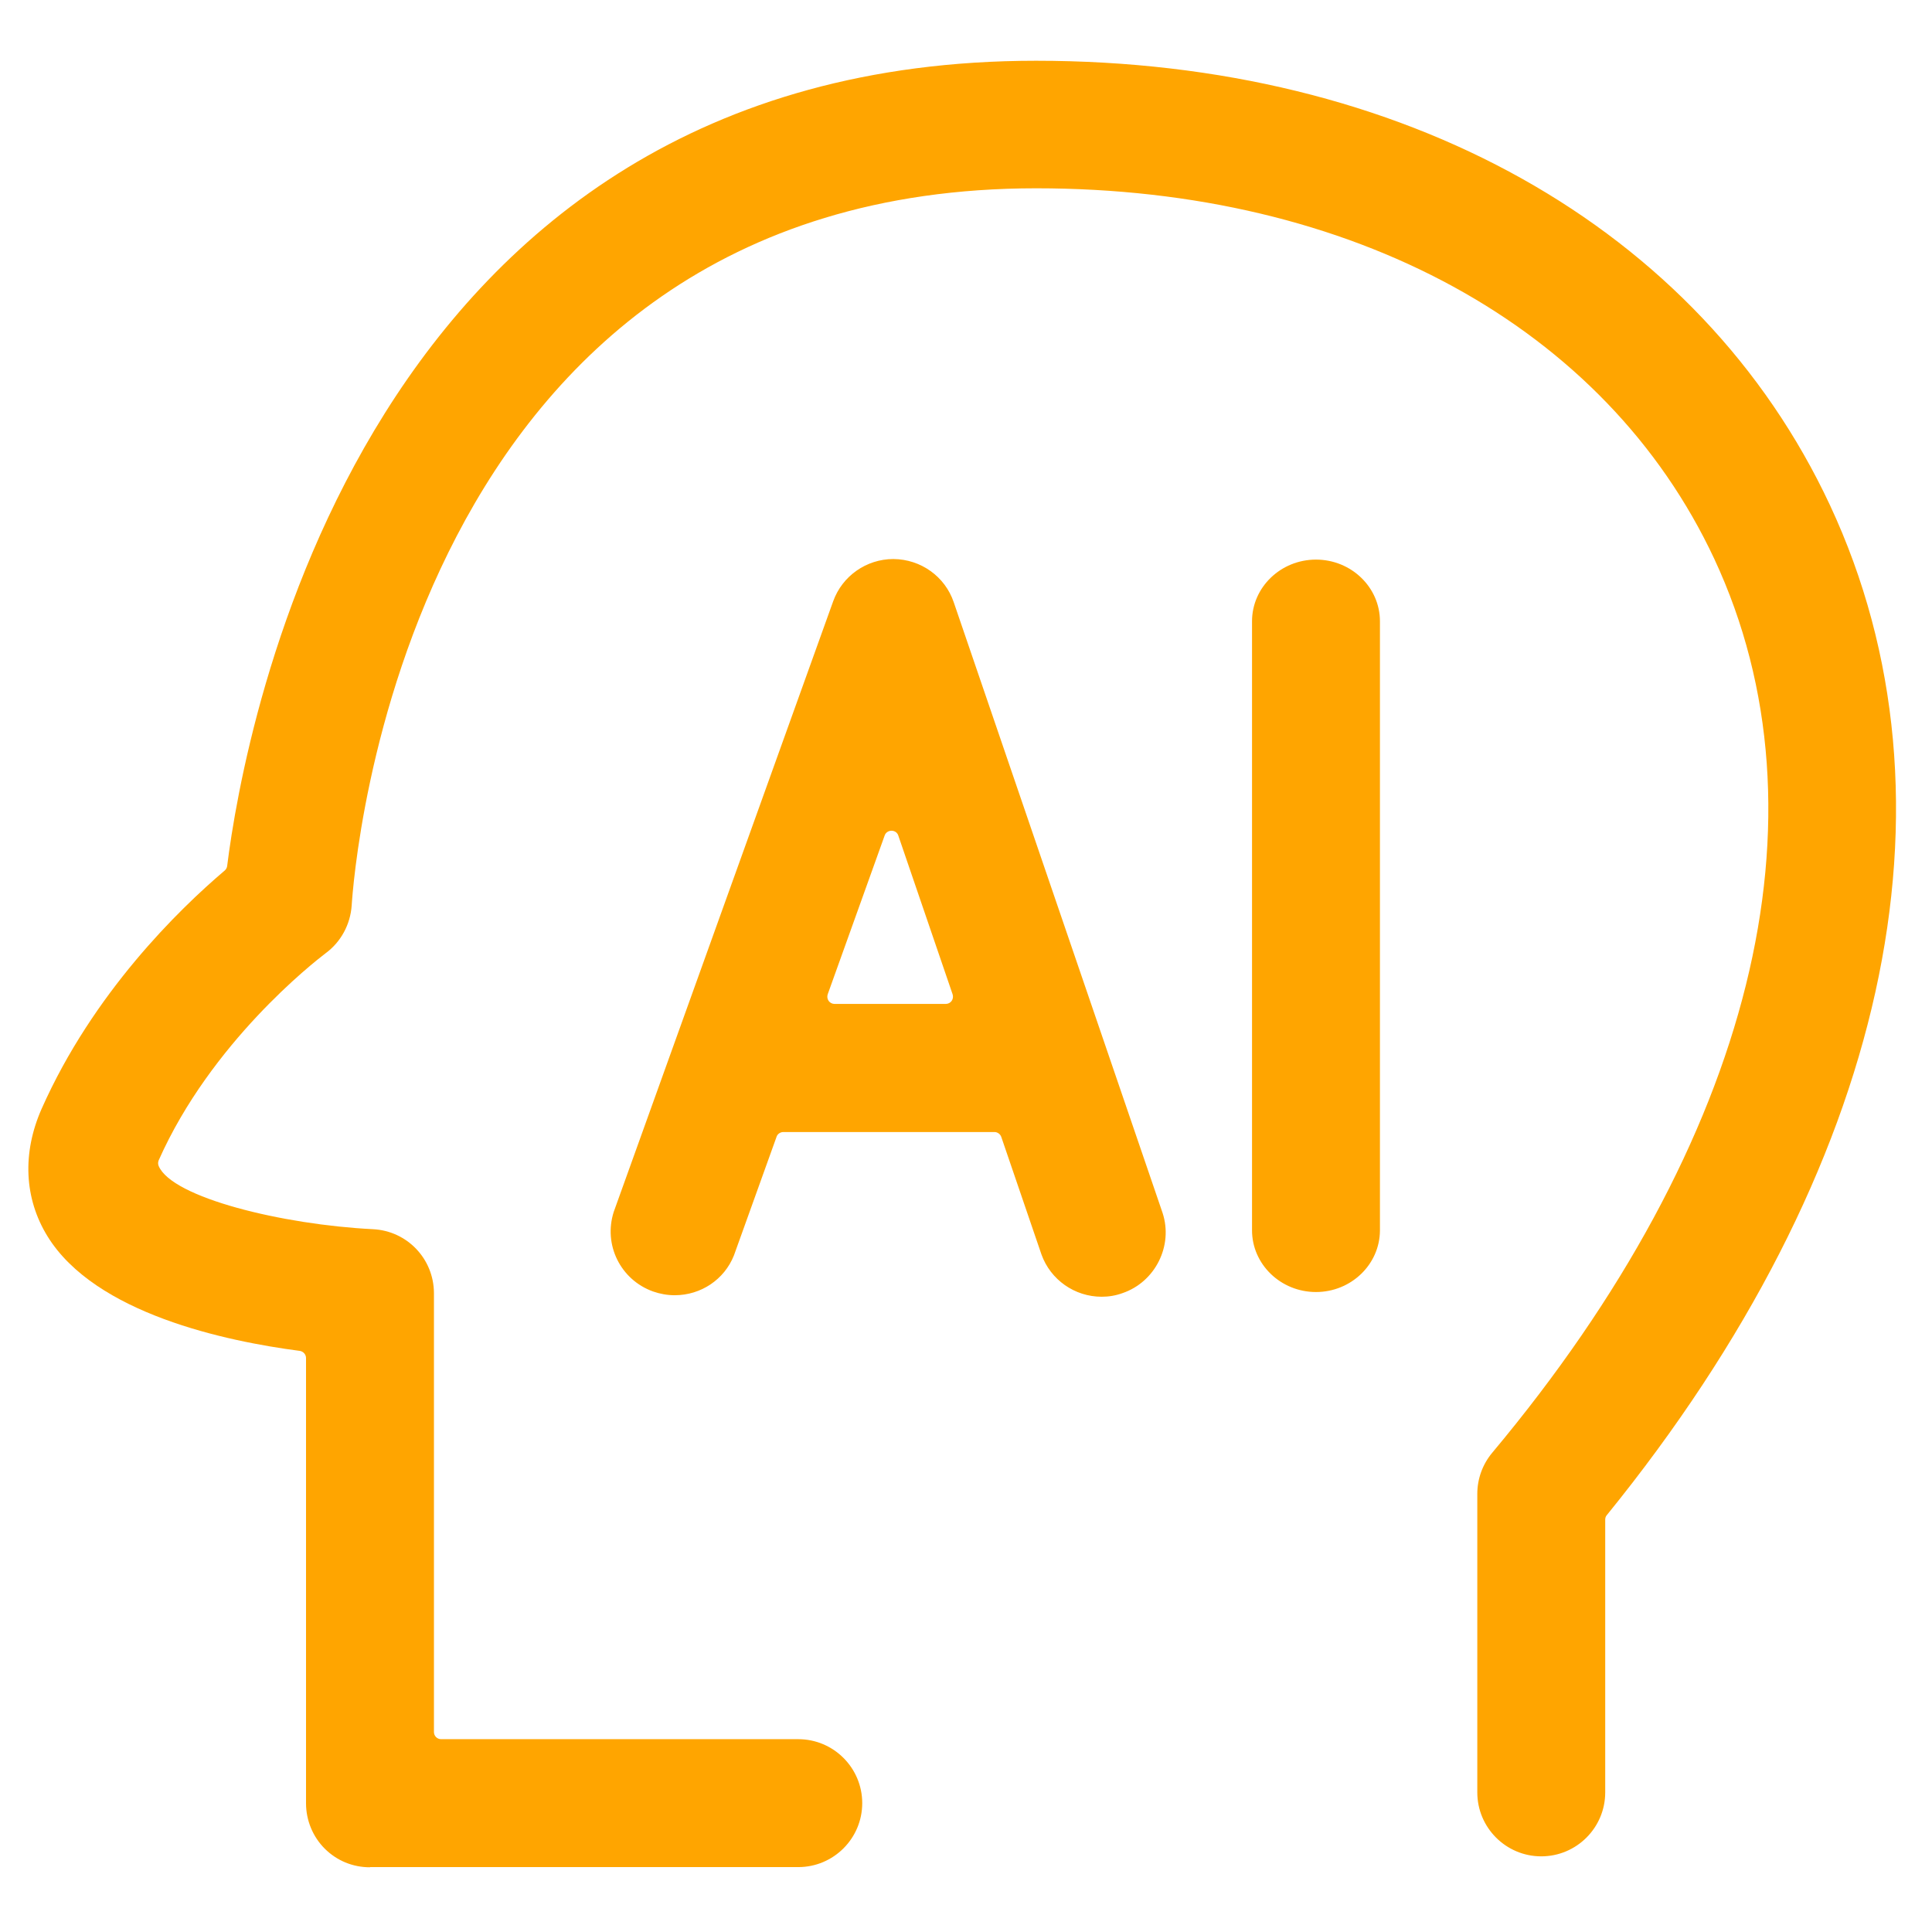
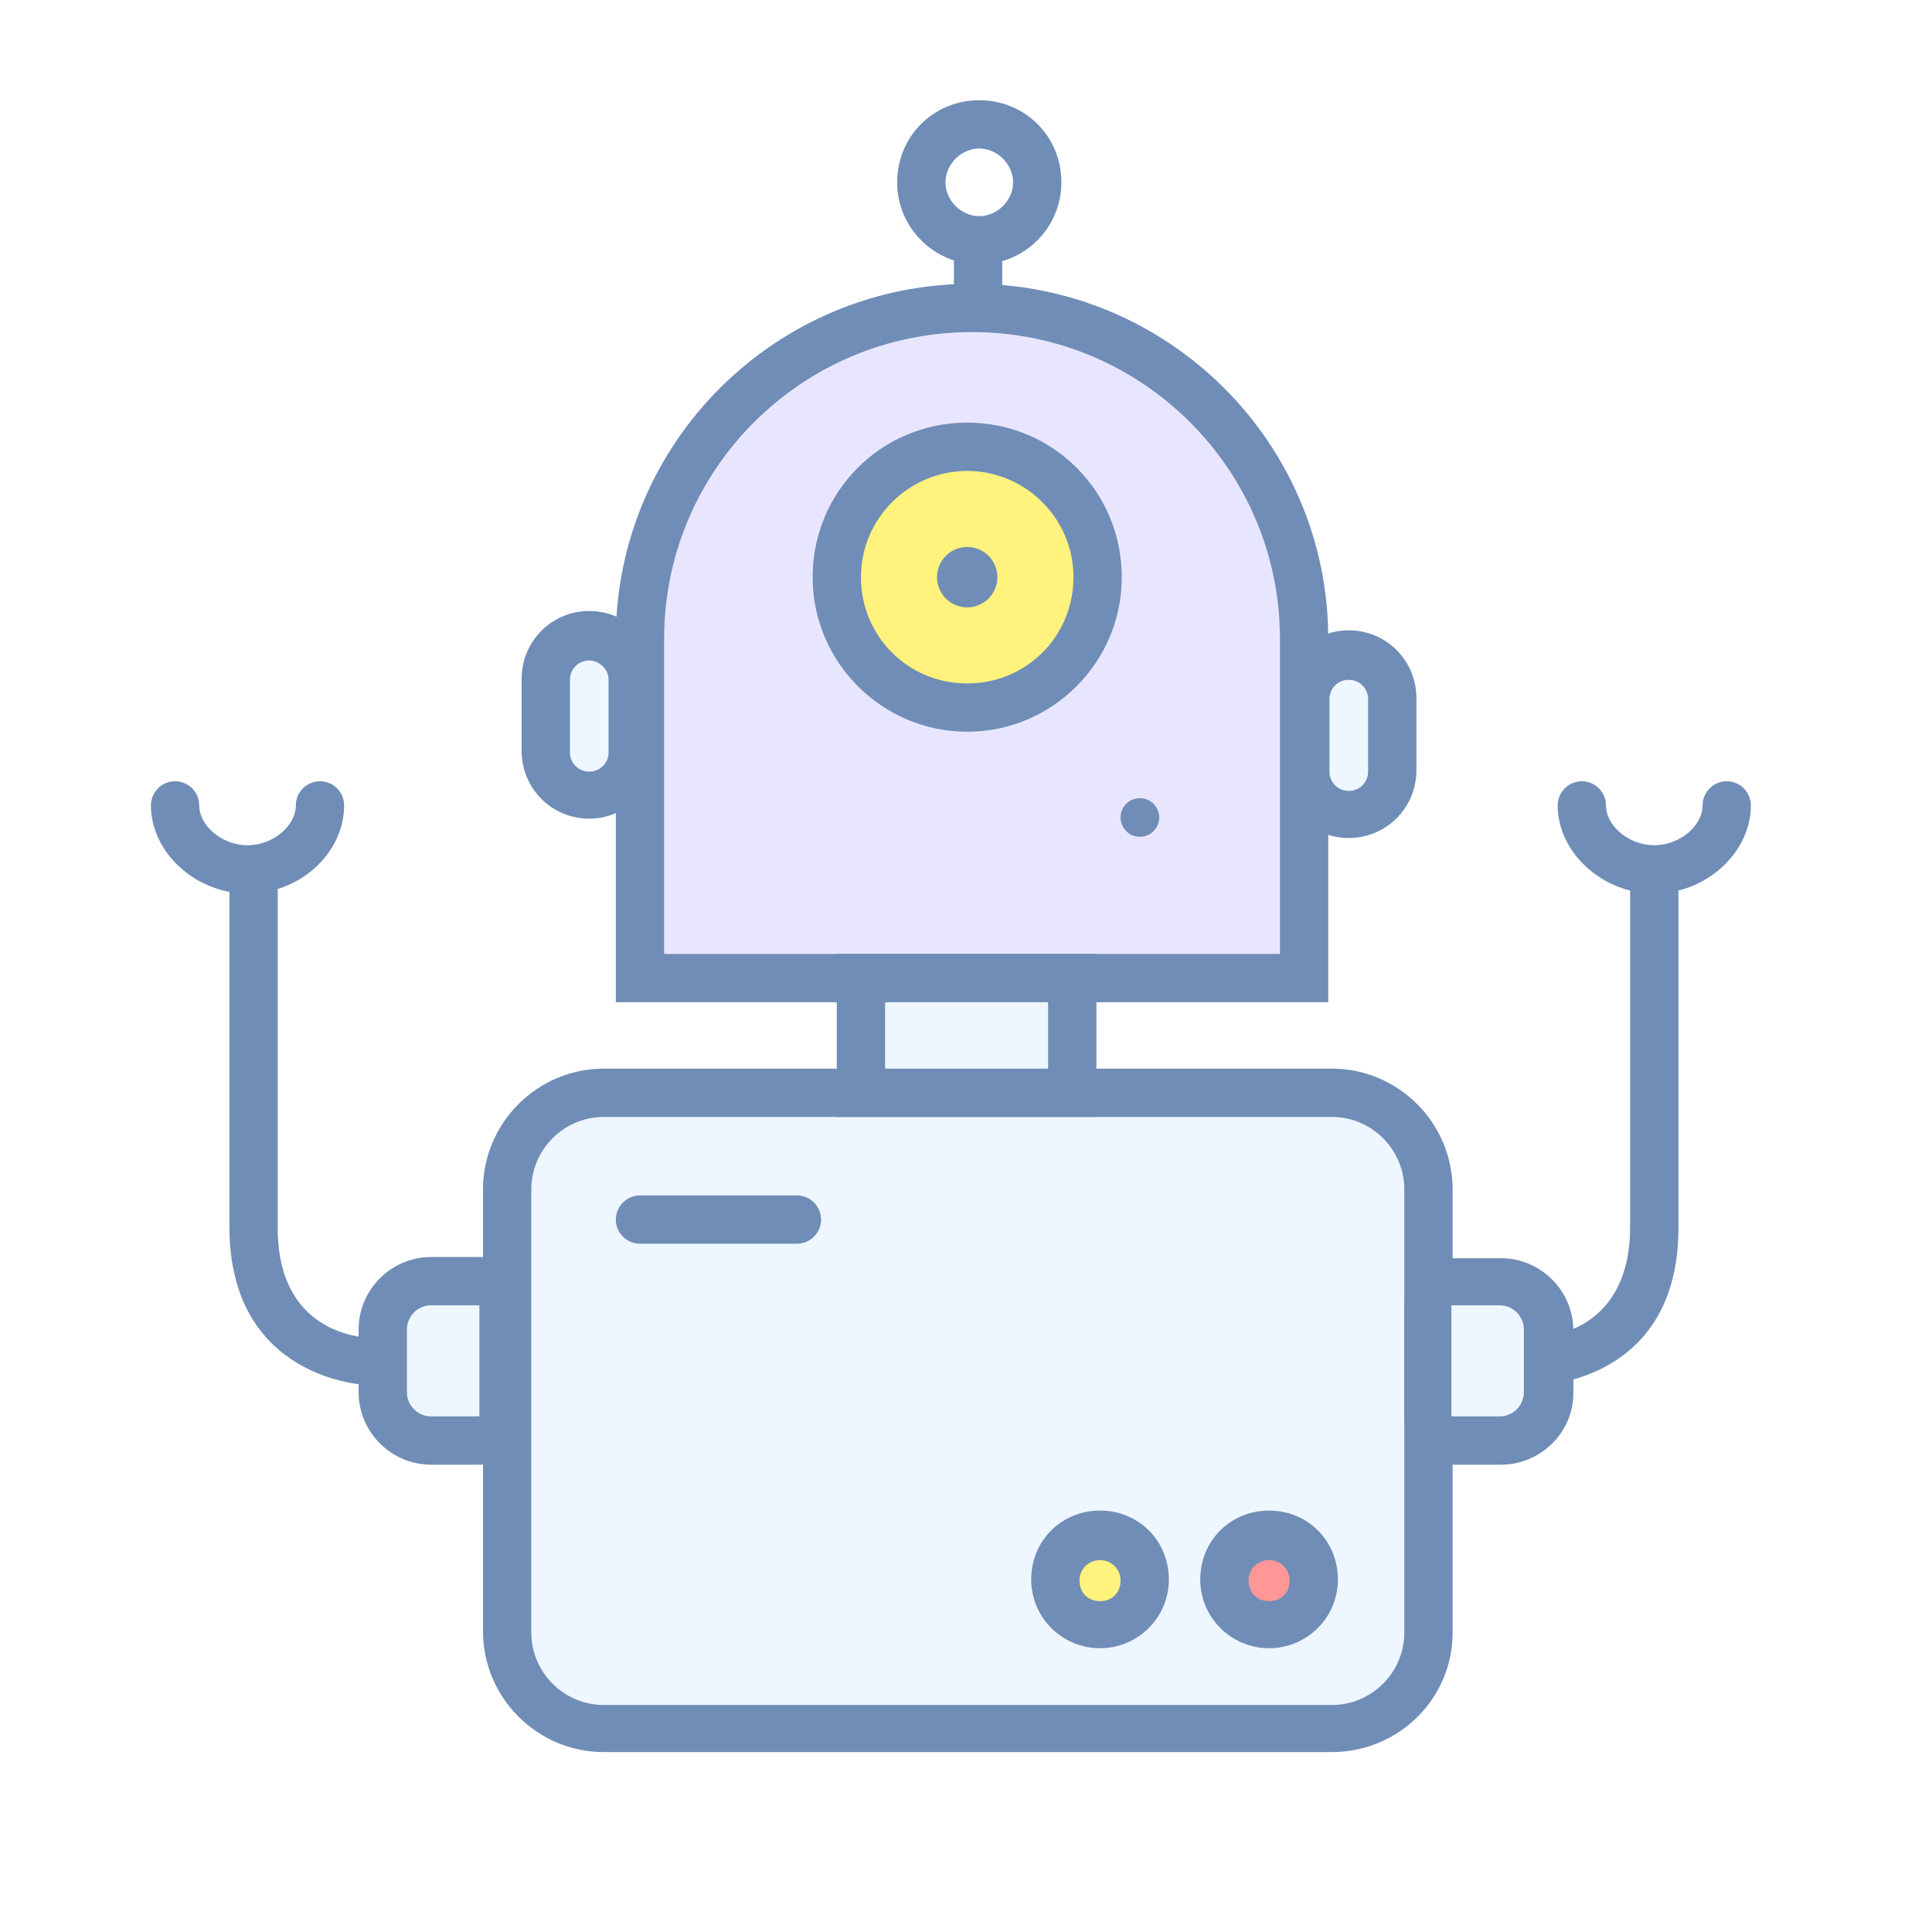
- <svg xmlns="http://www.w3.org/2000/svg" t="1692845413812" class="icon" viewBox="0 0 1024 1024" version="1.1" p-id="14856" width="200" height="200">
-   <path d="M196.1 989.7c-9.1 0-17.6-3.5-24-9.9-6.3-6.3-9.9-15-9.9-24v-236c0-1.9-1.4-3.5-3.3-3.8-39.1-5.1-108.4-19.7-133.7-60.7-12.4-20.1-13.5-44.2-3.1-67.7 27.2-61.2 72.5-105.4 97-126.2 0.7-0.6 1.2-1.5 1.3-2.4 8.9-71.3 71.3-426.8 428.7-426.8 194.6 0 351.9 88.1 420.8 235.5 73.4 157.3 30.3 352.4-118.3 535.4-0.6 0.7-0.8 1.5-0.8 2.4V950c0 18.7-15.2 33.9-33.9 33.9S783 968.7 783 950V791.8c0-8 2.8-15.7 7.9-21.8C929.1 604.9 972 432.1 908.6 296.2c-57.5-123-191.8-196.4-359.4-196.4-336.2 0-361.8 364.6-362.8 380.1-0.7 10.1-5.7 19.4-13.9 25.4-6.3 4.8-60.7 47.3-88.4 109.7-0.4 1-0.4 2.1 0 3 7.1 16.8 65.6 31.1 113.6 33.5 18.1 0.9 32.2 15.7 32.3 33.8V918c0 2.1 1.7 3.8 3.8 3.8h189.3c18.7 0 33.9 15.2 33.9 33.9s-15.2 33.9-33.9 33.9h-227z" fill="#FFA500" p-id="14857" />
-   <path d="M583.9 687.3c-14.3 0-27.1-9-31.9-22.4l-21.3-62.3c-0.5-1.5-2-2.6-3.6-2.6H415.2c-1.6 0-3.1 1-3.6 2.5L389 665.4c-5.1 12.8-17.5 21.1-31.4 21.1-3.9 0-7.8-0.7-11.5-2-17.2-6.2-26.4-24.7-20.8-42.2l116.3-323.6c4.8-13.4 17.6-22.4 31.9-22.4 14.6 0.1 27.4 9.3 32 22.9l110.7 323.7c5.7 17.4-3.9 36.6-21.3 42.5-3.6 1.3-7.2 1.9-11 1.9z m-111.4-247c-1.6 0-3.1 1-3.6 2.5L438.7 527c-0.4 1.2-0.2 2.5 0.5 3.5s1.9 1.6 3.1 1.6h59c1.2 0 2.4-0.6 3.1-1.6 0.7-1 0.9-2.3 0.5-3.5l-28.8-84.2c-0.5-1.5-1.9-2.5-3.6-2.5z m225 244.5c-18.7 0-33.9-14.7-33.9-32.7V329.3c0-18 15.2-32.7 33.9-32.7s33.9 14.7 33.9 32.7v322.9c-0.1 18-15.3 32.6-33.9 32.6z" fill="#FFA500" p-id="14858" />
+ <svg xmlns="http://www.w3.org/2000/svg" t="1702389711315" class="icon" viewBox="0 0 1024 1024" version="1.1" p-id="107108" width="200" height="200">
+   <path d="M705.92 915.84H320c-28.16 0-51.2-23.04-51.2-51.2V630.4c0-28.16 23.04-51.2 51.2-51.2h385.92c28.16 0 51.2 23.04 51.2 51.2v234.88c0 27.52-23.04 50.56-51.2 50.56z" fill="#EEF6FF" p-id="107109" />
+   <path d="M705.92 928.64H320c-35.2 0-64-28.8-64-64V630.4c0-35.2 28.8-64 64-64h385.92c35.2 0 64 28.8 64 64v234.88c0 35.2-28.8 63.36-64 63.36zM320 592c-21.12 0-38.4 17.28-38.4 38.4v234.88c0 21.12 17.28 38.4 38.4 38.4h385.92c21.12 0 38.4-17.28 38.4-38.4V630.4c0-21.12-17.28-38.4-38.4-38.4H320z" fill="#708DB7" p-id="107110" />
+   <path d="M515.2 163.2C418.56 163.2 339.2 242.56 339.2 338.56V518.4h352V338.56c0-96-79.36-175.36-176-175.36z" fill="#E8E6FF" p-id="107111" />
+   <path d="M704 531.2H326.4V338.56c0-103.68 84.48-188.16 188.8-188.16S704 234.88 704 338.56V531.2z m-352-25.6h326.4V338.56c0-89.6-72.96-162.56-163.2-162.56S352 248.96 352 338.56V505.6z" fill="#708DB7" p-id="107112" />
+   <path d="M456.32 518.4h112v60.8H456.32z" fill="#EEF6FF" p-id="107113" />
+   <path d="M581.76 592H443.52V505.6h137.6v86.4z m-112.64-25.6h86.4V531.2H469.12v35.2z" fill="#708DB7" p-id="107114" />
+   <path d="M714.88 431.36c-12.8 0-23.04-10.24-23.04-23.04v-38.4c0-12.8 10.24-23.04 23.04-23.04s23.04 10.24 23.04 23.04v38.4c0 12.8-10.24 23.04-23.04 23.04z" fill="#EEF6FF" p-id="107115" />
+   <path d="M714.88 444.16c-19.84 0-35.84-16-35.84-35.84v-38.4c0-19.84 16-35.84 35.84-35.84s35.84 16 35.84 35.84v38.4c0 19.84-16 35.84-35.84 35.84z m0-83.84c-5.76 0-10.24 4.48-10.24 10.24v38.4c0 5.76 4.48 10.24 10.24 10.24s10.24-4.48 10.24-10.24v-38.4c0-5.76-4.48-10.24-10.24-10.24z" fill="#708DB7" p-id="107116" />
+   <path d="M312.32 421.12c-12.8 0-23.04-10.24-23.04-23.04v-38.4c0-12.8 10.24-23.04 23.04-23.04s23.04 10.24 23.04 23.04v38.4c0 12.8-10.88 23.04-23.04 23.04z" fill="#EEF6FF" p-id="107117" />
+   <path d="M312.32 433.92c-19.84 0-35.84-16-35.84-35.84v-38.4c0-19.84 16-35.84 35.84-35.84s35.84 16 35.84 35.84v38.4c0 19.84-16.64 35.84-35.84 35.84z m0-83.84c-5.76 0-10.24 4.48-10.24 10.24v38.4c0 5.76 4.48 10.24 10.24 10.24s10.24-4.48 10.24-10.24v-38.4c0-5.76-5.12-10.24-10.24-10.24z" fill="#708DB7" p-id="107118" />
+   <path d="M795.52 763.52h-25.6c-7.04 0-12.8-5.76-12.8-12.8v-46.08c0-14.08-2.56-25.6 11.52-25.6h26.88c14.08 0 25.6 11.52 25.6 25.6v33.28c0 14.08-11.52 25.6-25.6 25.6z" fill="#EEF6FF" p-id="107119" />
+   <path d="M795.52 776.32h-25.6c-14.08 0-25.6-11.52-25.6-25.6v-46.08-5.12c0-8.96-0.64-19.2 6.4-26.24 4.48-4.48 10.24-6.4 17.92-6.4h26.88c21.12 0 38.4 17.28 38.4 38.4v33.28c0 20.48-17.28 37.76-38.4 37.76z m-26.24-84.48v58.88h25.6c7.04 0 12.8-5.76 12.8-12.8v-33.28c0-7.04-5.76-12.8-12.8-12.8h-25.6z" fill="#708DB7" p-id="107120" />
+   <path d="M816.64 734.08l-0.64-25.6v12.8-12.8c5.12 0 48-3.2 48-58.24V454.4h25.6v196.48c0 81.28-72.32 83.2-72.96 83.2z" fill="#708DB7" p-id="107121" />
+   <path d="M228.48 763.52h25.6c7.04 0 12.8-5.76 12.8-12.8v-58.88c0-7.04-5.76-12.8-12.8-12.8h-25.6c-14.08 0-25.6 11.52-25.6 25.6v33.28c0 14.08 11.52 25.6 25.6 25.6z" fill="#EEF6FF" p-id="107122" />
+   <path d="M254.08 776.32h-25.6c-21.12 0-38.4-17.28-38.4-38.4v-33.28c0-21.12 17.28-38.4 38.4-38.4h25.6c14.08 0 25.6 11.52 25.6 25.6v58.88c0 14.08-11.52 25.6-25.6 25.6z m-25.6-84.48c-7.04 0-12.8 5.76-12.8 12.8v33.28c0 7.04 5.76 12.8 12.8 12.8h25.6v-58.88h-25.6zM519.04 140.16c-23.68 0-43.52-19.2-43.52-43.52s19.2-43.52 43.52-43.52 43.52 19.2 43.52 43.52-19.84 43.52-43.52 43.52z m0-61.44c-9.6 0-17.92 8.32-17.92 17.92s8.32 17.92 17.92 17.92 17.92-8.32 17.92-17.92-8.32-17.92-17.92-17.92z" fill="#708DB7" p-id="107123" />
+   <path d="M505.6 134.4h25.6v32h-25.6z" fill="#708DB7" p-id="107124" />
+   <path d="M512.64 305.92m-69.12 0a69.12 69.12 0 1 0 138.24 0 69.12 69.12 0 1 0-138.24 0Z" fill="#FFF27D" p-id="107125" />
+   <path d="M512.64 387.84c-44.8 0-81.92-36.48-81.92-81.92S467.2 224 512.64 224s81.92 36.48 81.92 81.92-37.12 81.92-81.92 81.92z m0-138.24c-30.72 0-56.32 24.96-56.32 56.32s24.96 56.32 56.32 56.32 56.32-24.96 56.32-56.32-25.6-56.32-56.32-56.32z" fill="#708DB7" p-id="107126" />
+   <path d="M604.16 433.28m-10.24 0a10.24 10.24 0 1 0 20.48 0 10.24 10.24 0 1 0-20.48 0Z" fill="#708DB7" p-id="107127" />
+   <path d="M422.4 659.2H339.2c-7.04 0-12.8-5.76-12.8-12.8s5.76-12.8 12.8-12.8h83.2c7.04 0 12.8 5.76 12.8 12.8s-5.76 12.8-12.8 12.8z" fill="#708DB7" p-id="107128" />
+   <path d="M512.64 305.92m-16 0a16 16 0 1 0 32 0 16 16 0 1 0-32 0Z" fill="#708DB7" p-id="107129" />
+   <path d="M876.8 473.6c-27.52 0-51.2-21.76-51.2-46.72 0-7.04 5.76-12.8 12.8-12.8s12.8 5.76 12.8 12.8c0 10.88 12.16 21.12 25.6 21.12s25.6-10.24 25.6-21.12c0-7.04 5.76-12.8 12.8-12.8s12.8 5.76 12.8 12.8c0 24.96-23.68 46.72-51.2 46.72z" fill="#708DB7" p-id="107130" />
+   <path d="M194.56 734.08c-0.64 0-72.96-2.56-72.96-83.84V454.4h25.6v196.48c0 55.04 42.88 57.6 48 58.24l-0.64 24.96z" fill="#708DB7" p-id="107131" />
+   <path d="M131.2 473.6c-27.52 0-51.2-21.76-51.2-46.72 0-7.04 5.76-12.8 12.8-12.8s12.8 5.76 12.8 12.8c0 10.88 12.16 21.12 25.6 21.12s25.6-10.24 25.6-21.12c0-7.04 5.76-12.8 12.8-12.8s12.8 5.76 12.8 12.8c0 24.96-23.04 46.72-51.2 46.72z" fill="#708DB7" p-id="107132" />
+   <path d="M583.04 837.12m-23.68 0a23.68 23.68 0 1 0 47.36 0 23.68 23.68 0 1 0-47.36 0Z" fill="#FFF27D" p-id="107133" />
+   <path d="M583.04 873.6c-19.84 0-36.48-16-36.48-36.48s16-36.48 36.48-36.48 36.48 16 36.48 36.48-16.64 36.48-36.48 36.48z m0-46.72c-5.76 0-10.88 4.48-10.88 10.88s4.48 10.88 10.88 10.88 10.88-4.48 10.88-10.88-5.12-10.88-10.88-10.88z" fill="#708DB7" p-id="107134" />
+   <path d="M672.64 837.12m-23.68 0a23.68 23.68 0 1 0 47.36 0 23.68 23.68 0 1 0-47.36 0Z" fill="#FF9797" p-id="107135" />
+   <path d="M672.64 873.6c-19.84 0-36.48-16-36.48-36.48s16-36.48 36.48-36.48 36.48 16 36.48 36.48-16.64 36.48-36.48 36.48z m0-46.72c-5.76 0-10.88 4.48-10.88 10.88s4.48 10.88 10.88 10.88 10.88-4.48 10.88-10.88-5.12-10.88-10.88-10.88z" fill="#708DB7" p-id="107136" />
</svg>
